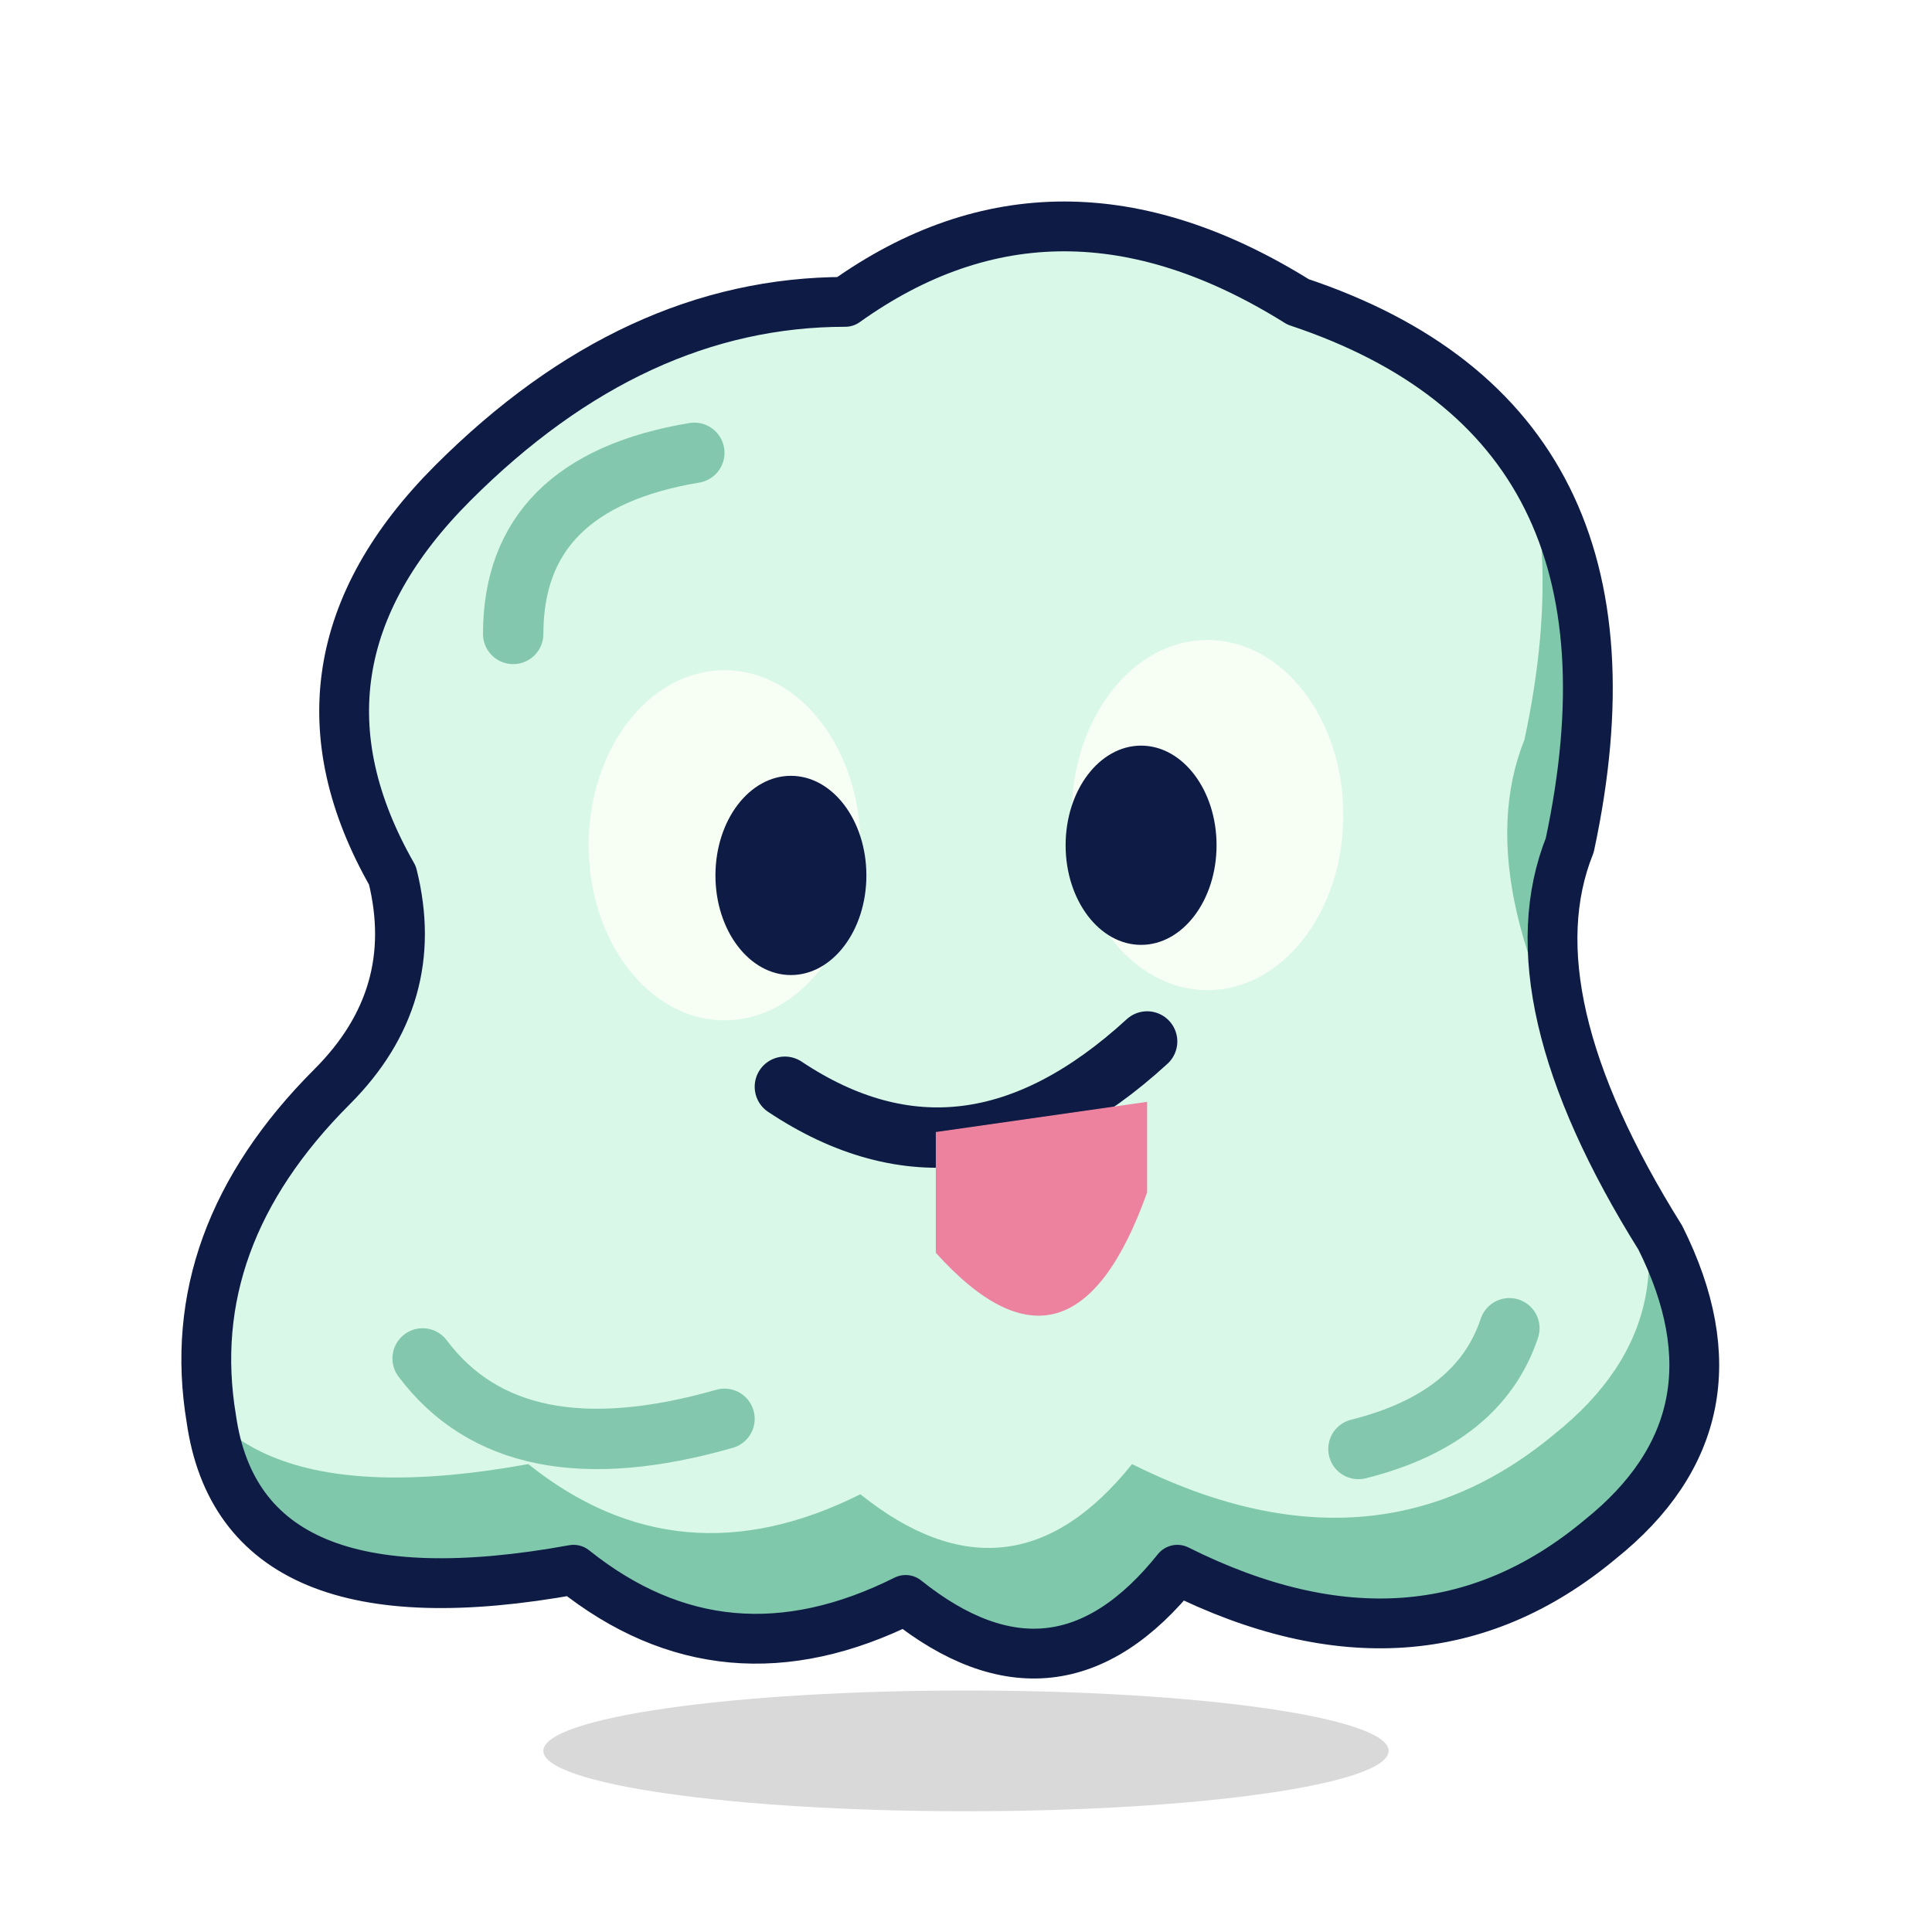
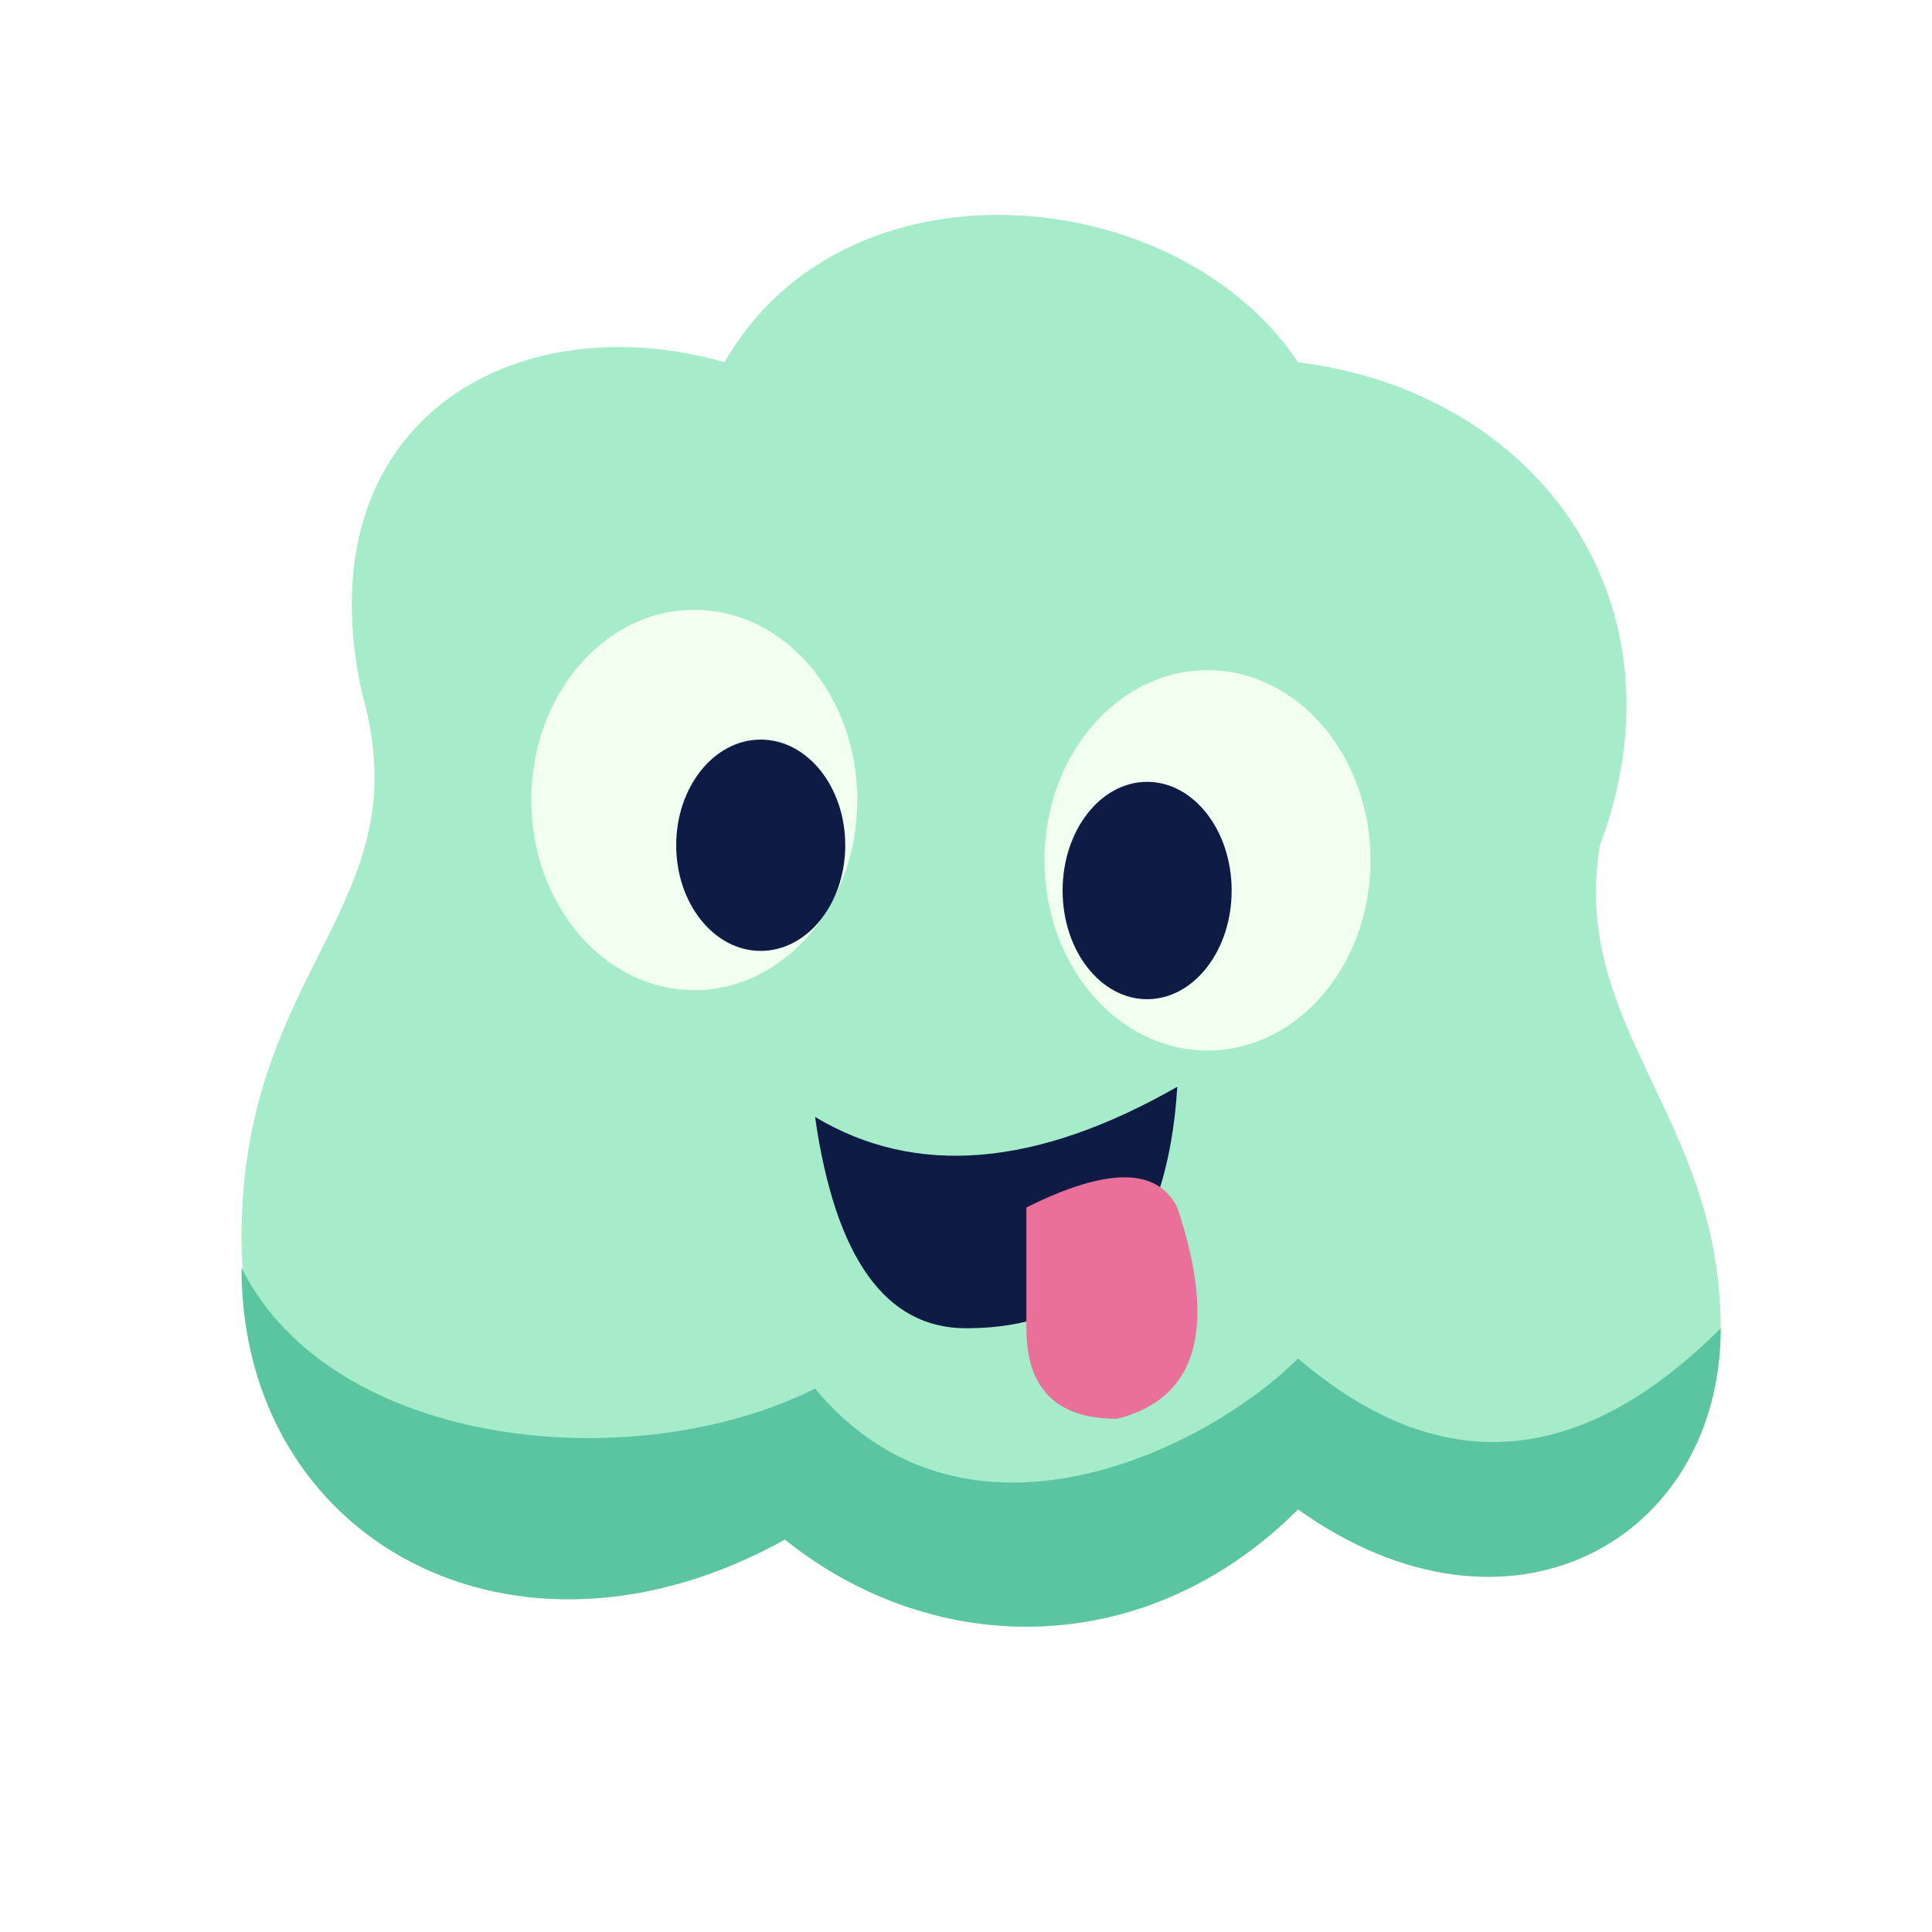
<svg xmlns="http://www.w3.org/2000/svg" viewBox="0 0 64 64">
-   <defs>
-     <clipPath id="body">
-       <path d="M13 29Q9 22 15 16Q21 10 28 10Q35 5 43 10Q55 14 52 28Q50 33 55 41Q58 47 53 51Q47 56 39 52Q35 57 30 53Q24 56 19 52Q8 54 7 47Q6 41 11 36Q14 33 13 29Z" />
-     </clipPath>
-   </defs>
-   <ellipse cx="32" cy="58" rx="14" ry="2" fill="#00000026" />
-   <g clip-path="url(#body)">
-     <path d="M13 29Q9 22 15 16Q21 10 28 10Q35 5 43 10Q55 14 52 28Q50 33 55 41Q58 47 53 51Q47 56 39 52Q35 57 30 53Q24 56 19 52Q8 54 7 47Q6 41 11 36Q14 33 13 29Z" fill="#80C8AB" />
-     <path d="M13 29Q9 22 15 16Q21 10 28 10Q35 5 43 10Q55 14 52 28Q50 33 55 41Q58 47 53 51Q47 56 39 52Q35 57 30 53Q24 56 19 52Q8 54 7 47Q6 41 11 36Q14 33 13 29Z" fill="#D9F8E8" transform="translate(-1.5 -3.5)" />
-   </g>
-   <path d="M13 29Q9 22 15 16Q21 10 28 10Q35 5 43 10Q55 14 52 28Q50 33 55 41Q58 47 53 51Q47 56 39 52Q35 57 30 53Q24 56 19 52Q8 54 7 47Q6 41 11 36Q14 33 13 29Z" fill="none" stroke="#0E1B45" stroke-width="1.65" stroke-linejoin="round" />
-   <ellipse cx="24" cy="28" rx="4.5" ry="5.8" fill="#F7FFF4" />
-   <ellipse cx="40" cy="27" rx="4.5" ry="5.8" fill="#F7FFF4" />
-   <ellipse cx="26.2" cy="29" rx="2.5" ry="3.3" fill="#0E1B45" />
-   <ellipse cx="37.8" cy="28" rx="2.5" ry="3.3" fill="#0E1B45" />
-   <path d="M26 36Q32 40 38 34.5" fill="none" stroke="#0E1B45" stroke-width="2" stroke-linecap="round" stroke-linejoin="round" />
-   <path d="M31 37.5l7-1v3q-2.5 7-7 2Z" fill="#EC829E" />
-   <path d="M17 21q0-5 6-6m-9 30q3 4 10 2m21 1q4-1 5-4" fill="none" stroke="#83C8AE" stroke-width="2" stroke-linecap="round" stroke-linejoin="round" />
+   <path d="M8 41C8 32 14 30 12 23C10 14 17 10 24 12C28 5 39 6 43 12C51 13 56 20 53 28C52 34 57 37 57 44C57 51 50 55 43 50C38 55 31 55 26 51C17 56 8 51 8 41Z" fill="#A6ECCB" />
+   <path d="M8 42C11 48 21 49 27 46C32 52 40 48 43 45Q50 51 57 44C57 51 50 55 43 50C38 55 31 55 26 51C17 56 8 51 8 42Z" fill="#5BC5A2" />
+   <ellipse cx="23" cy="26.5" rx="5.4" ry="6.3" fill="#F0FFEF" />
+   <ellipse cx="40" cy="28.5" rx="5.4" ry="6.3" fill="#F0FFEF" />
+   <ellipse cx="25.2" cy="28" rx="2.8" ry="3.5" fill="#0E1B45" />
+   <ellipse cx="38" cy="29.5" rx="2.8" ry="3.6" fill="#0E1B45" />
+   <path d="M27 37q5 3 12-1q-.5 8-7 8q-4 0-5-7Z" fill="#0E1B45" />
+   <path d="M34 40q4-2 5 0q2 6-2 7q-3 0-3-3Z" fill="#E97098" />
</svg>
